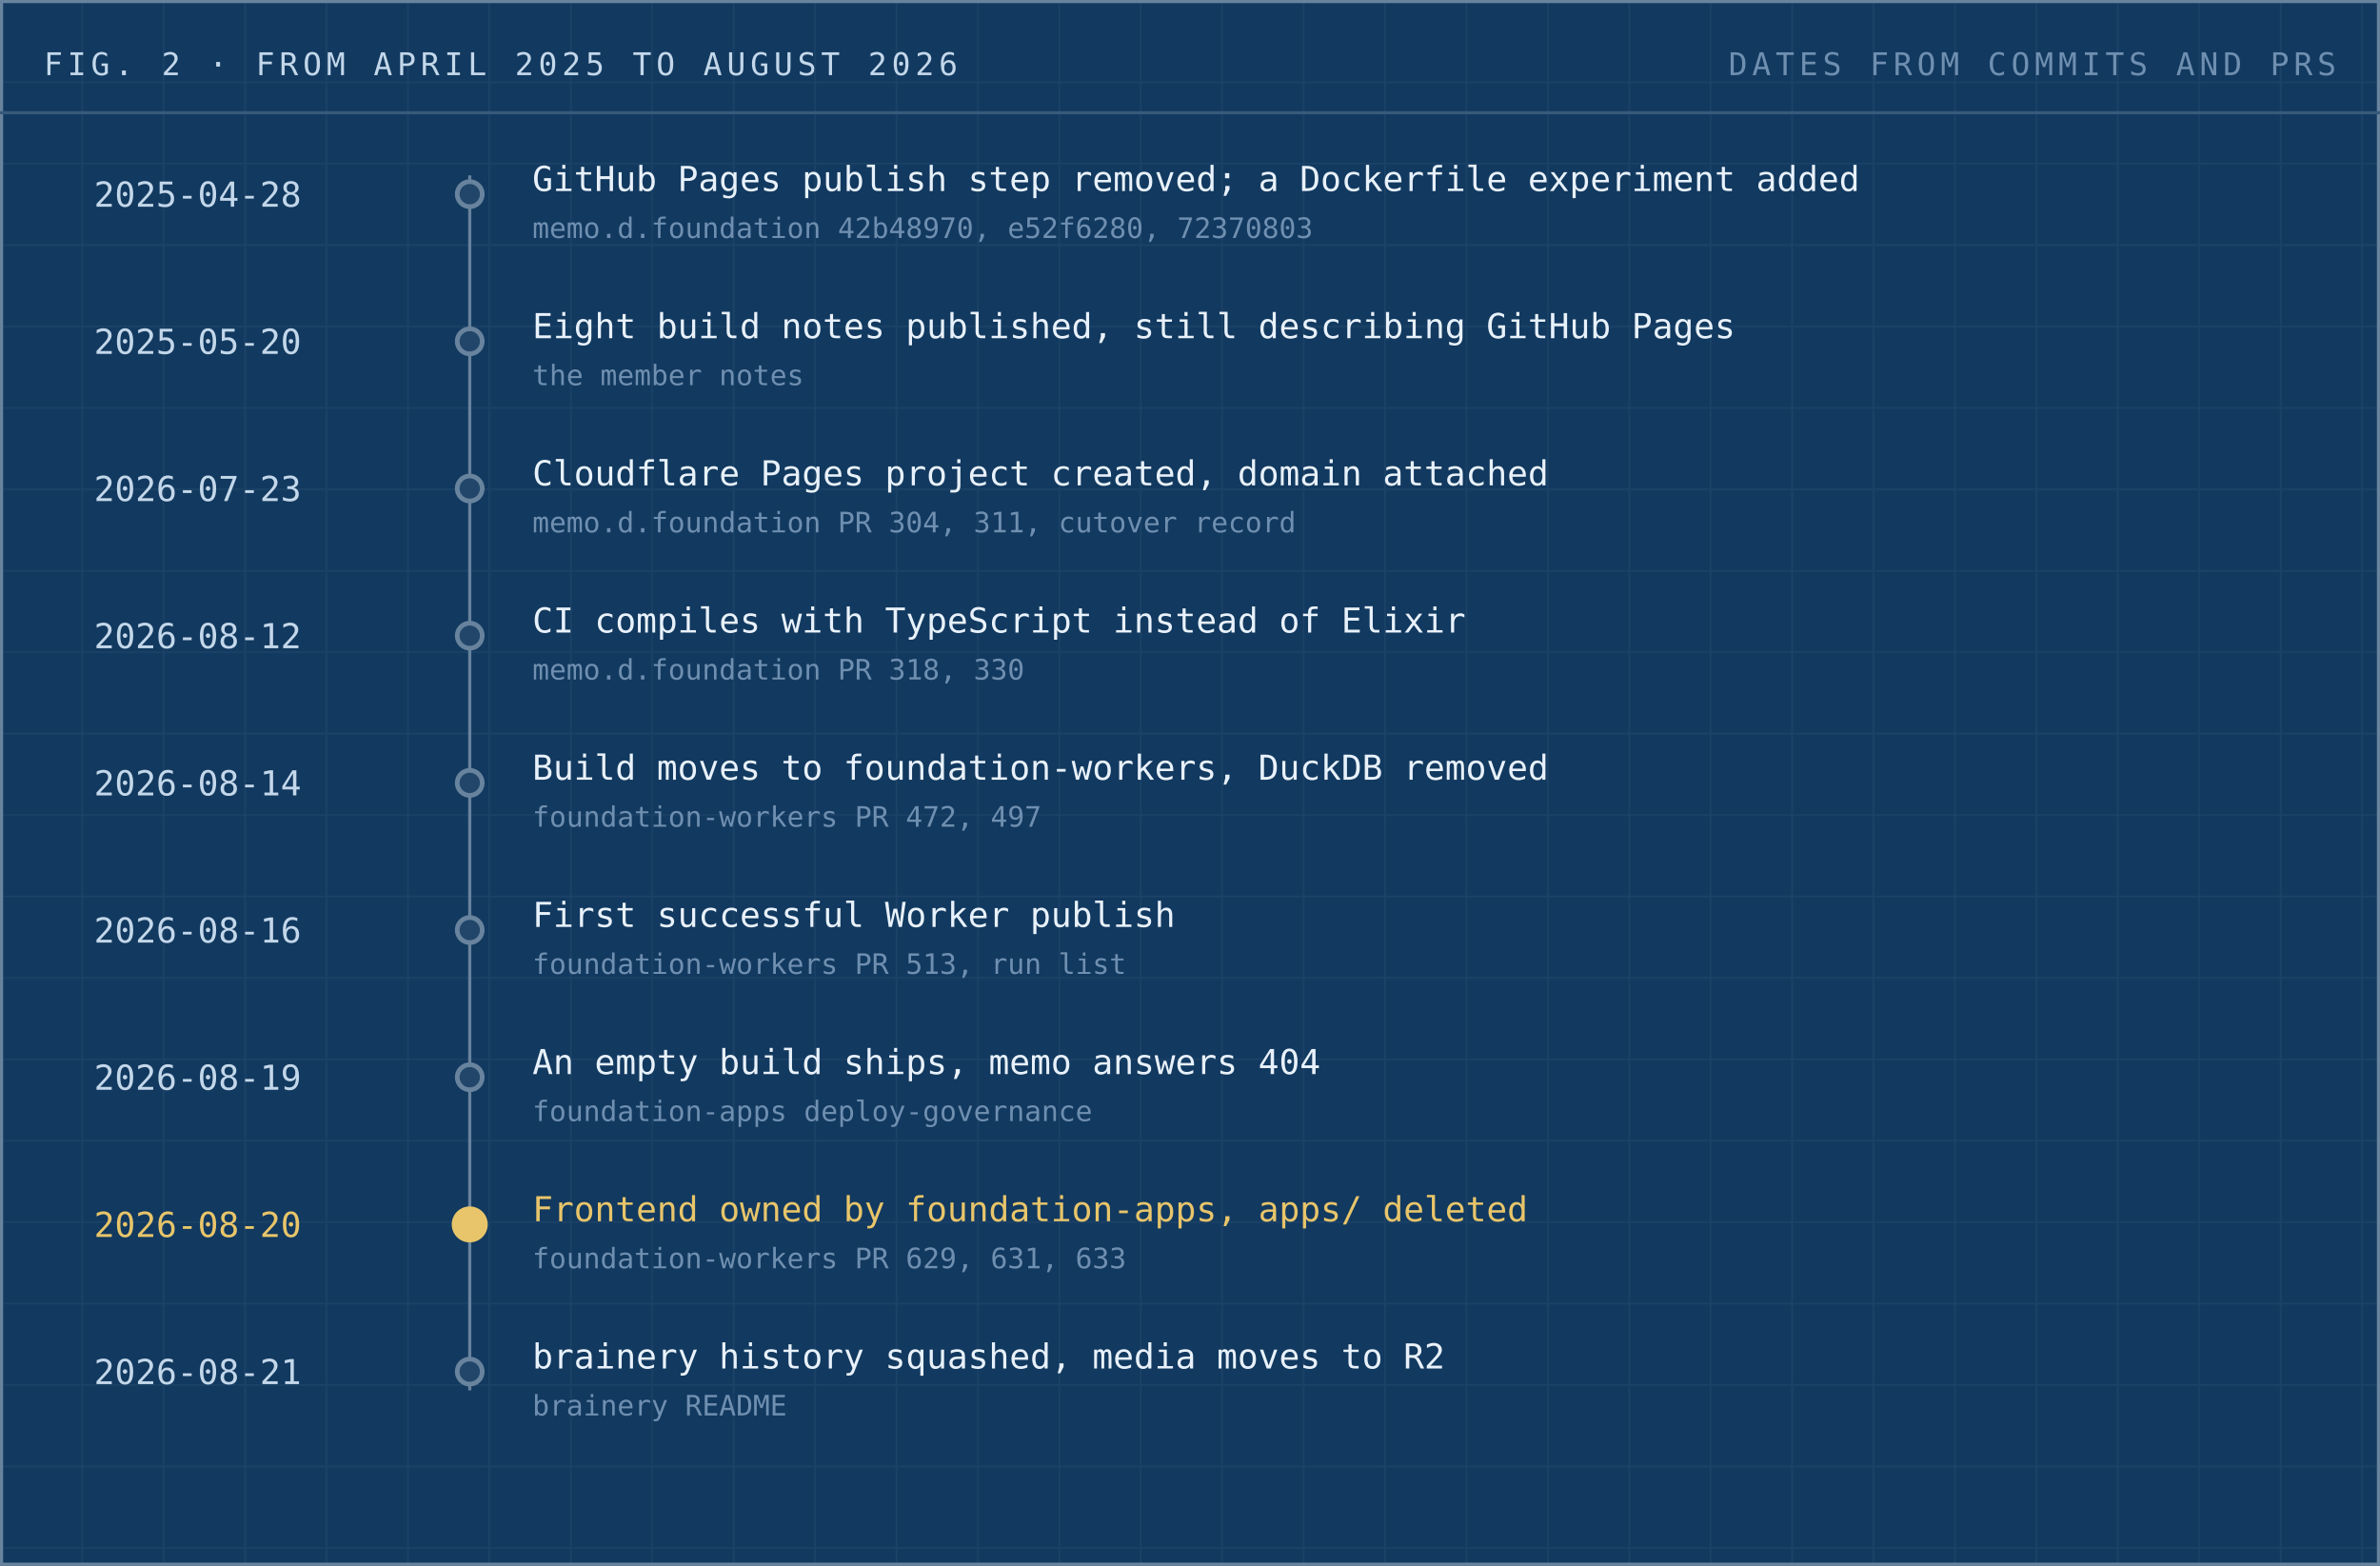
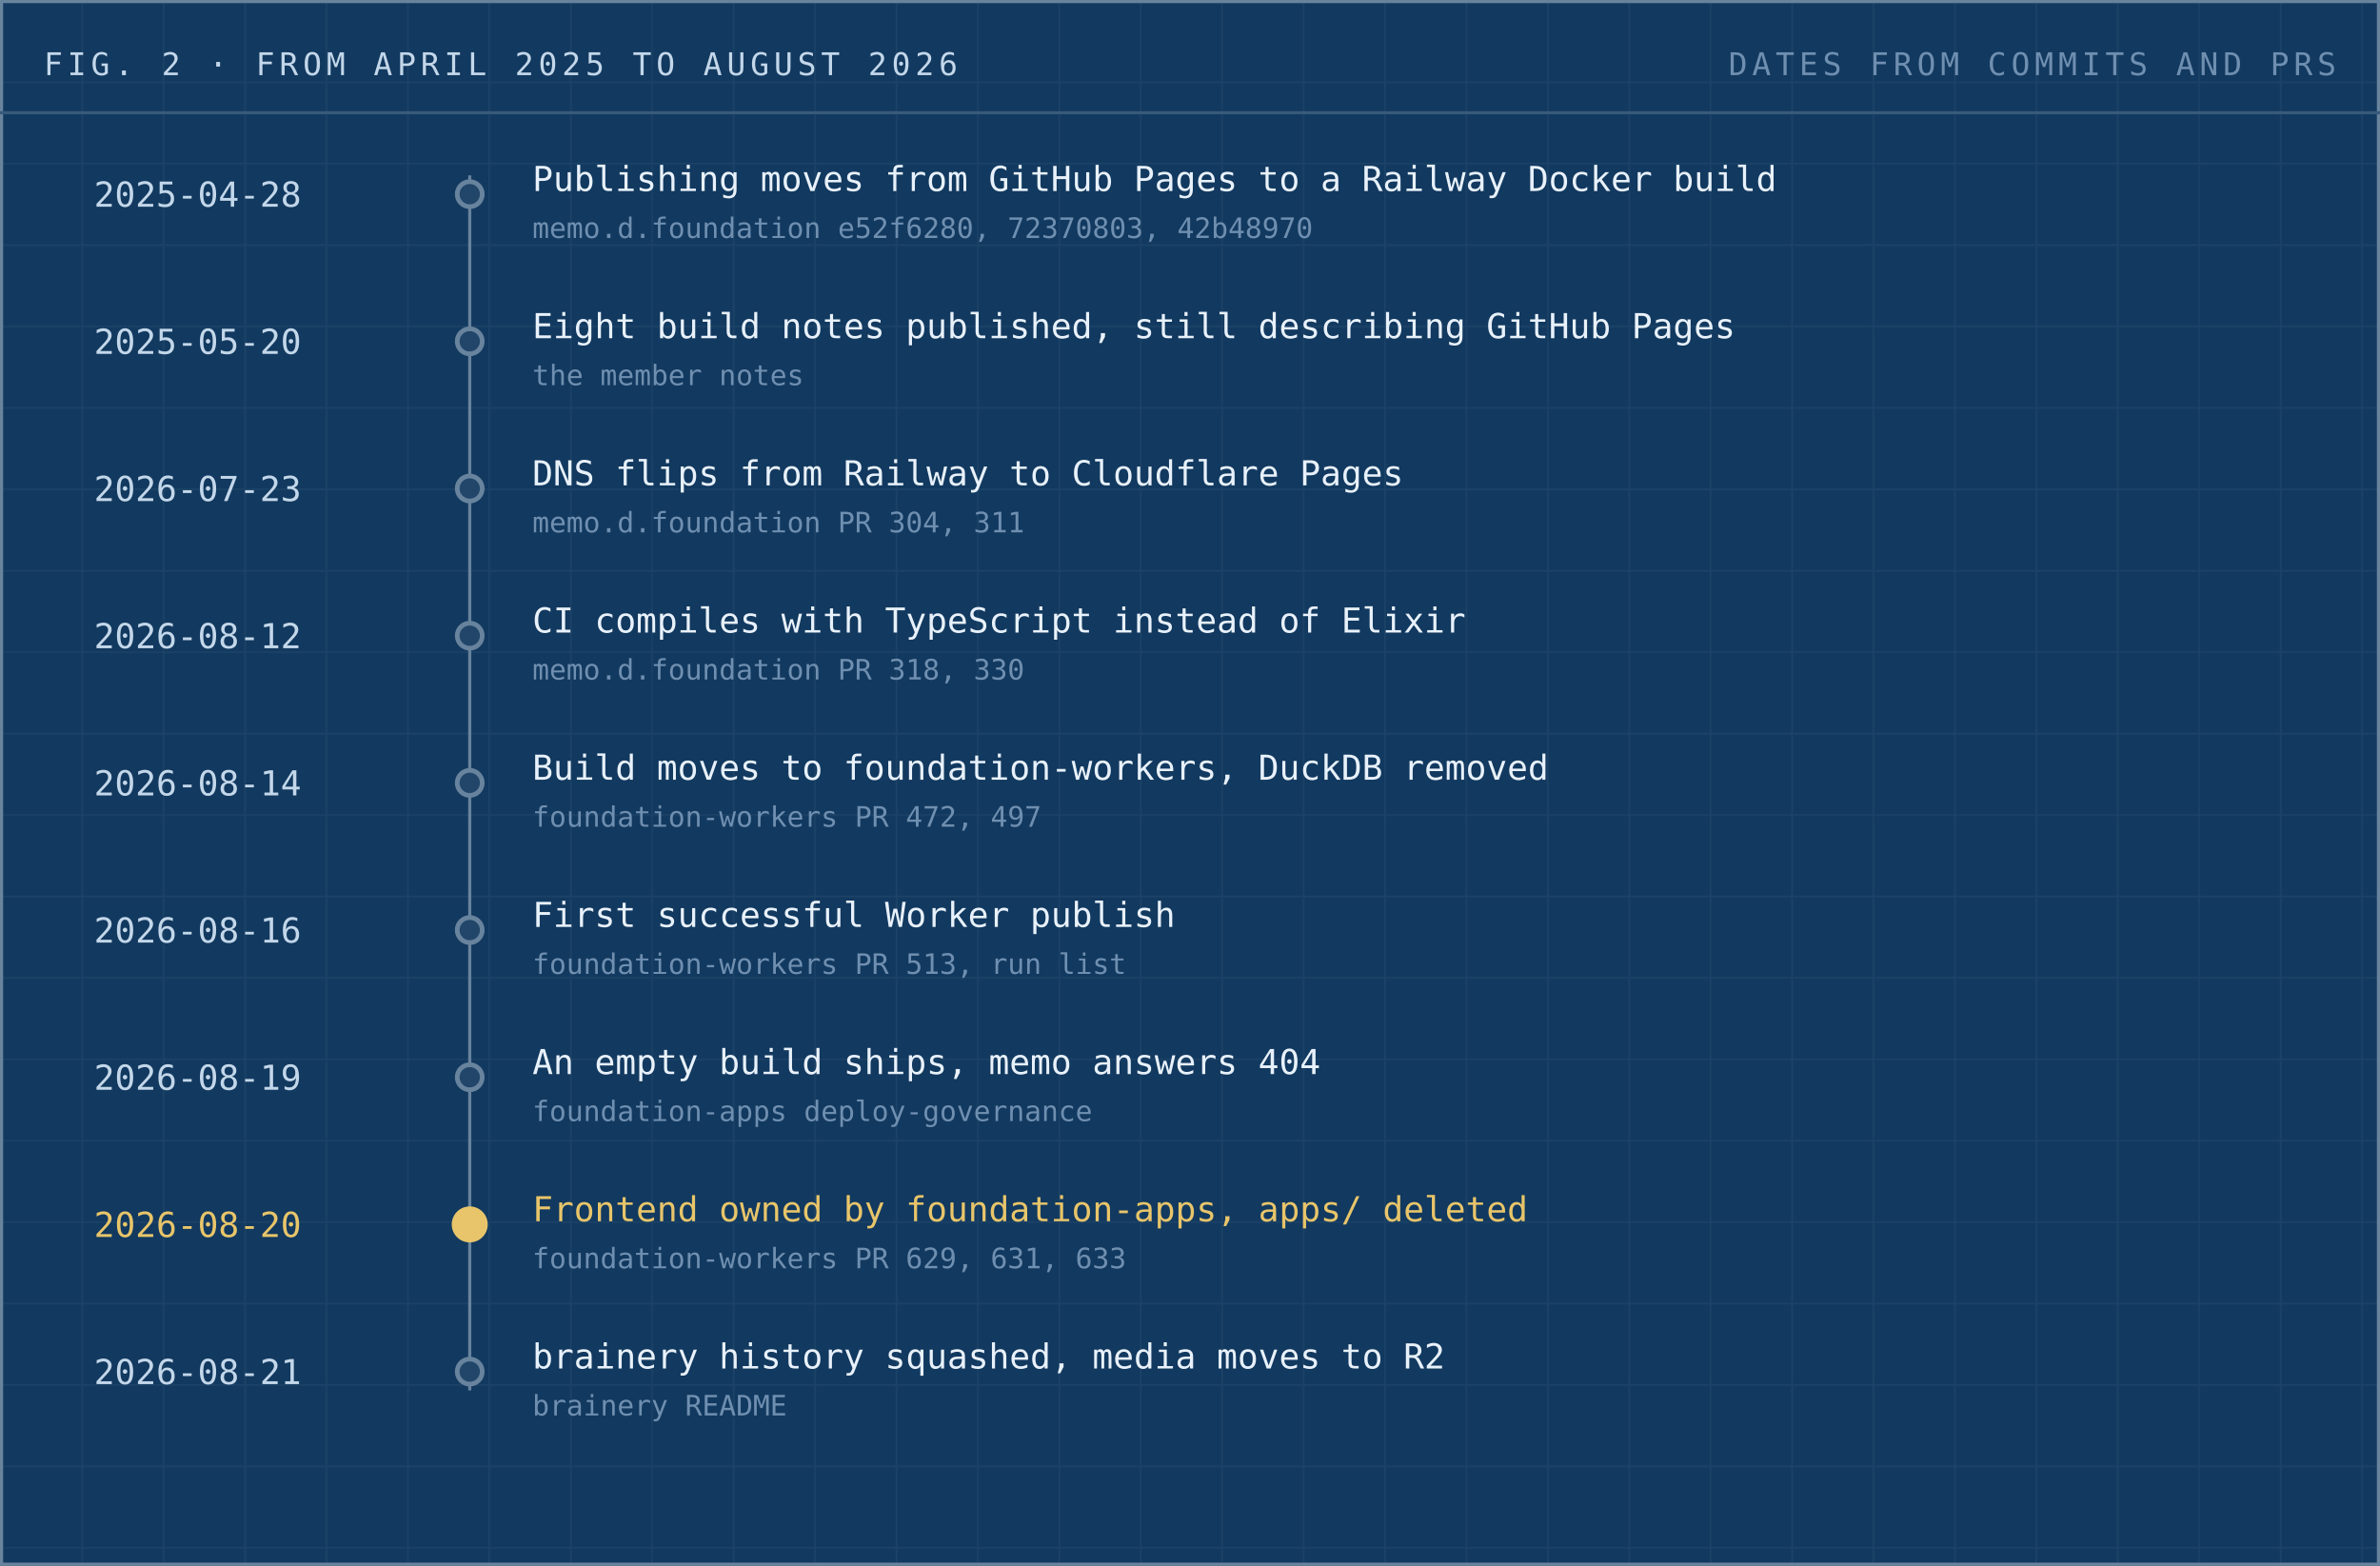
<svg xmlns="http://www.w3.org/2000/svg" viewBox="0 0 760 500" aria-label="Fig. 2: the dated moves from the May 2025 build notes to the two-repo publish" style="width:100%;height:auto;max-width:760px;display:block" font-family="ui-monospace, SFMono-Regular, Menlo, Consolas, monospace">
  <defs>
    <pattern id="grid2" width="26" height="26" patternUnits="userSpaceOnUse">
      <path d="M 26 0 L 0 0 0 26" fill="none" stroke="#e8f1fa" stroke-opacity="0.05" stroke-width="1" />
    </pattern>
    <marker id="ar2" viewBox="0 0 10 10" refX="8.5" refY="5" markerWidth="7" markerHeight="7" orient="auto">
      <path d="M0 0 L10 5 L0 10 z" fill="#c3d7ea" />
    </marker>
    <marker id="am2" viewBox="0 0 10 10" refX="8.5" refY="5" markerWidth="7" markerHeight="7" orient="auto">
      <path d="M0 0 L10 5 L0 10 z" fill="#e8c56a" />
    </marker>
  </defs>
  <rect width="760" height="500" fill="#12395f" />
  <rect width="760" height="500" fill="url(#grid2)" />
  <rect x="0.5" y="0.5" width="759" height="499" fill="none" stroke="#68839d" />
  <text x="14" y="24" font-size="10" letter-spacing="1.5" fill="#c3d7ea">FIG. 2 · FROM APRIL 2025 TO AUGUST 2026</text>
  <text x="746" y="24" font-size="10" letter-spacing="1.5" fill="#6f8fb0" text-anchor="end">DATES FROM COMMITS AND PRS</text>
  <line x1="0" y1="36" x2="760" y2="36" stroke="#385a7b" />
  <line x1="150" y1="56" x2="150" y2="444" stroke="#68839d" stroke-width="1" />
  <text x="30" y="66" font-size="11" fill="#c3d7ea">2025-04-28</text>
  <circle cx="150" cy="62" r="4" fill="#21466a" stroke="#68839d" stroke-width="1.5" />
-   <text x="170" y="61" font-size="11" fill="#e8f1fa">GitHub Pages publish step removed; a Dockerfile experiment added</text>
-   <text x="170" y="76" font-size="9" fill="#6f8fb0">memo.d.foundation 42b48970, e52f6280, 72370803</text>
+   <text x="170" y="61" font-size="11" fill="#e8f1fa">Publishing moves from GitHub Pages to a Railway Docker build</text>
+   <text x="170" y="76" font-size="9" fill="#6f8fb0">memo.d.foundation e52f6280, 72370803, 42b48970</text>
  <text x="30" y="113" font-size="11" fill="#c3d7ea">2025-05-20</text>
  <circle cx="150" cy="109" r="4" fill="#21466a" stroke="#68839d" stroke-width="1.5" />
  <text x="170" y="108" font-size="11" fill="#e8f1fa">Eight build notes published, still describing GitHub Pages</text>
  <text x="170" y="123" font-size="9" fill="#6f8fb0">the member notes</text>
  <text x="30" y="160" font-size="11" fill="#c3d7ea">2026-07-23</text>
  <circle cx="150" cy="156" r="4" fill="#21466a" stroke="#68839d" stroke-width="1.5" />
-   <text x="170" y="155" font-size="11" fill="#e8f1fa">Cloudflare Pages project created, domain attached</text>
-   <text x="170" y="170" font-size="9" fill="#6f8fb0">memo.d.foundation PR 304, 311, cutover record</text>
+   <text x="170" y="155" font-size="11" fill="#e8f1fa">DNS flips from Railway to Cloudflare Pages</text>
+   <text x="170" y="170" font-size="9" fill="#6f8fb0">memo.d.foundation PR 304, 311</text>
  <text x="30" y="207" font-size="11" fill="#c3d7ea">2026-08-12</text>
  <circle cx="150" cy="203" r="4" fill="#21466a" stroke="#68839d" stroke-width="1.5" />
  <text x="170" y="202" font-size="11" fill="#e8f1fa">CI compiles with TypeScript instead of Elixir</text>
  <text x="170" y="217" font-size="9" fill="#6f8fb0">memo.d.foundation PR 318, 330</text>
  <text x="30" y="254" font-size="11" fill="#c3d7ea">2026-08-14</text>
  <circle cx="150" cy="250" r="4" fill="#21466a" stroke="#68839d" stroke-width="1.5" />
  <text x="170" y="249" font-size="11" fill="#e8f1fa">Build moves to foundation-workers, DuckDB removed</text>
  <text x="170" y="264" font-size="9" fill="#6f8fb0">foundation-workers PR 472, 497</text>
  <text x="30" y="301" font-size="11" fill="#c3d7ea">2026-08-16</text>
  <circle cx="150" cy="297" r="4" fill="#21466a" stroke="#68839d" stroke-width="1.5" />
  <text x="170" y="296" font-size="11" fill="#e8f1fa">First successful Worker publish</text>
  <text x="170" y="311" font-size="9" fill="#6f8fb0">foundation-workers PR 513, run list</text>
  <text x="30" y="348" font-size="11" fill="#c3d7ea">2026-08-19</text>
  <circle cx="150" cy="344" r="4" fill="#21466a" stroke="#68839d" stroke-width="1.5" />
  <text x="170" y="343" font-size="11" fill="#e8f1fa">An empty build ships, memo answers 404</text>
  <text x="170" y="358" font-size="9" fill="#6f8fb0">foundation-apps deploy-governance</text>
  <text x="30" y="395" font-size="11" fill="#e8c56a">2026-08-20</text>
  <circle cx="150" cy="391" r="5" fill="#e8c56a" stroke="#e8c56a" stroke-width="1.5" />
  <text x="170" y="390" font-size="11" fill="#e8c56a">Frontend owned by foundation-apps, apps/ deleted</text>
  <text x="170" y="405" font-size="9" fill="#6f8fb0">foundation-workers PR 629, 631, 633</text>
  <text x="30" y="442" font-size="11" fill="#c3d7ea">2026-08-21</text>
  <circle cx="150" cy="438" r="4" fill="#21466a" stroke="#68839d" stroke-width="1.5" />
  <text x="170" y="437" font-size="11" fill="#e8f1fa">brainery history squashed, media moves to R2</text>
  <text x="170" y="452" font-size="9" fill="#6f8fb0">brainery README</text>
</svg>
